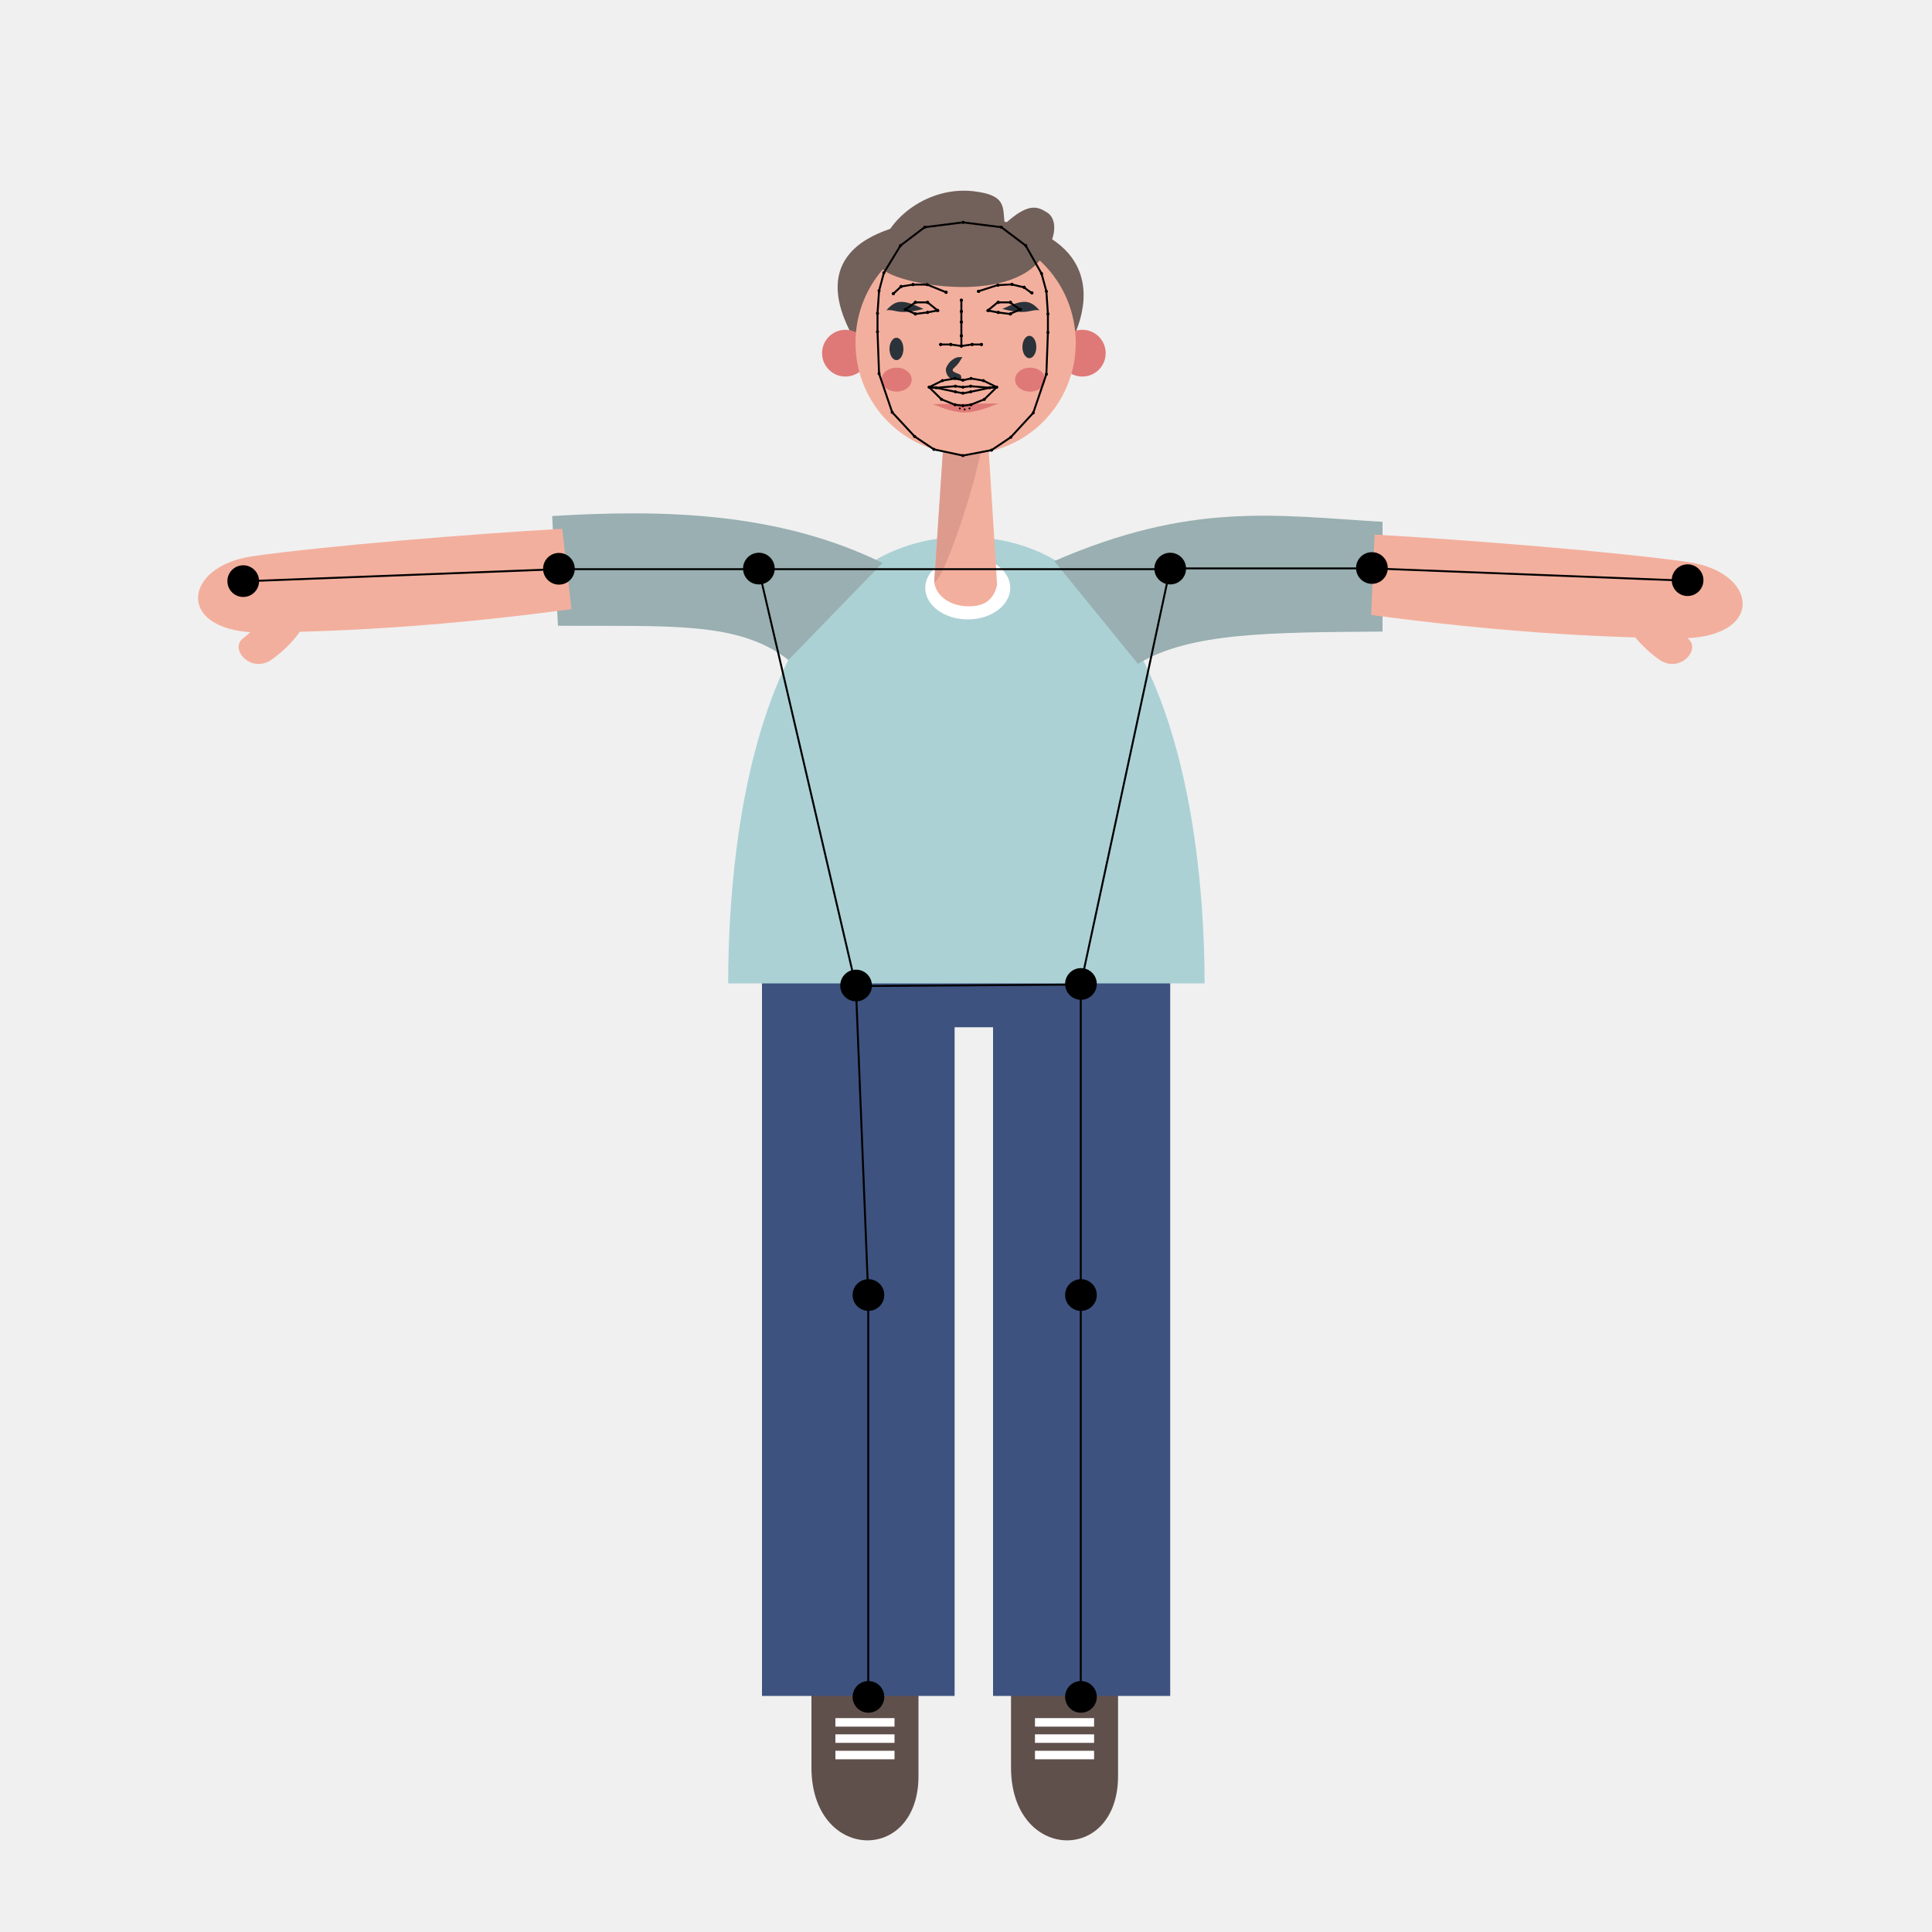
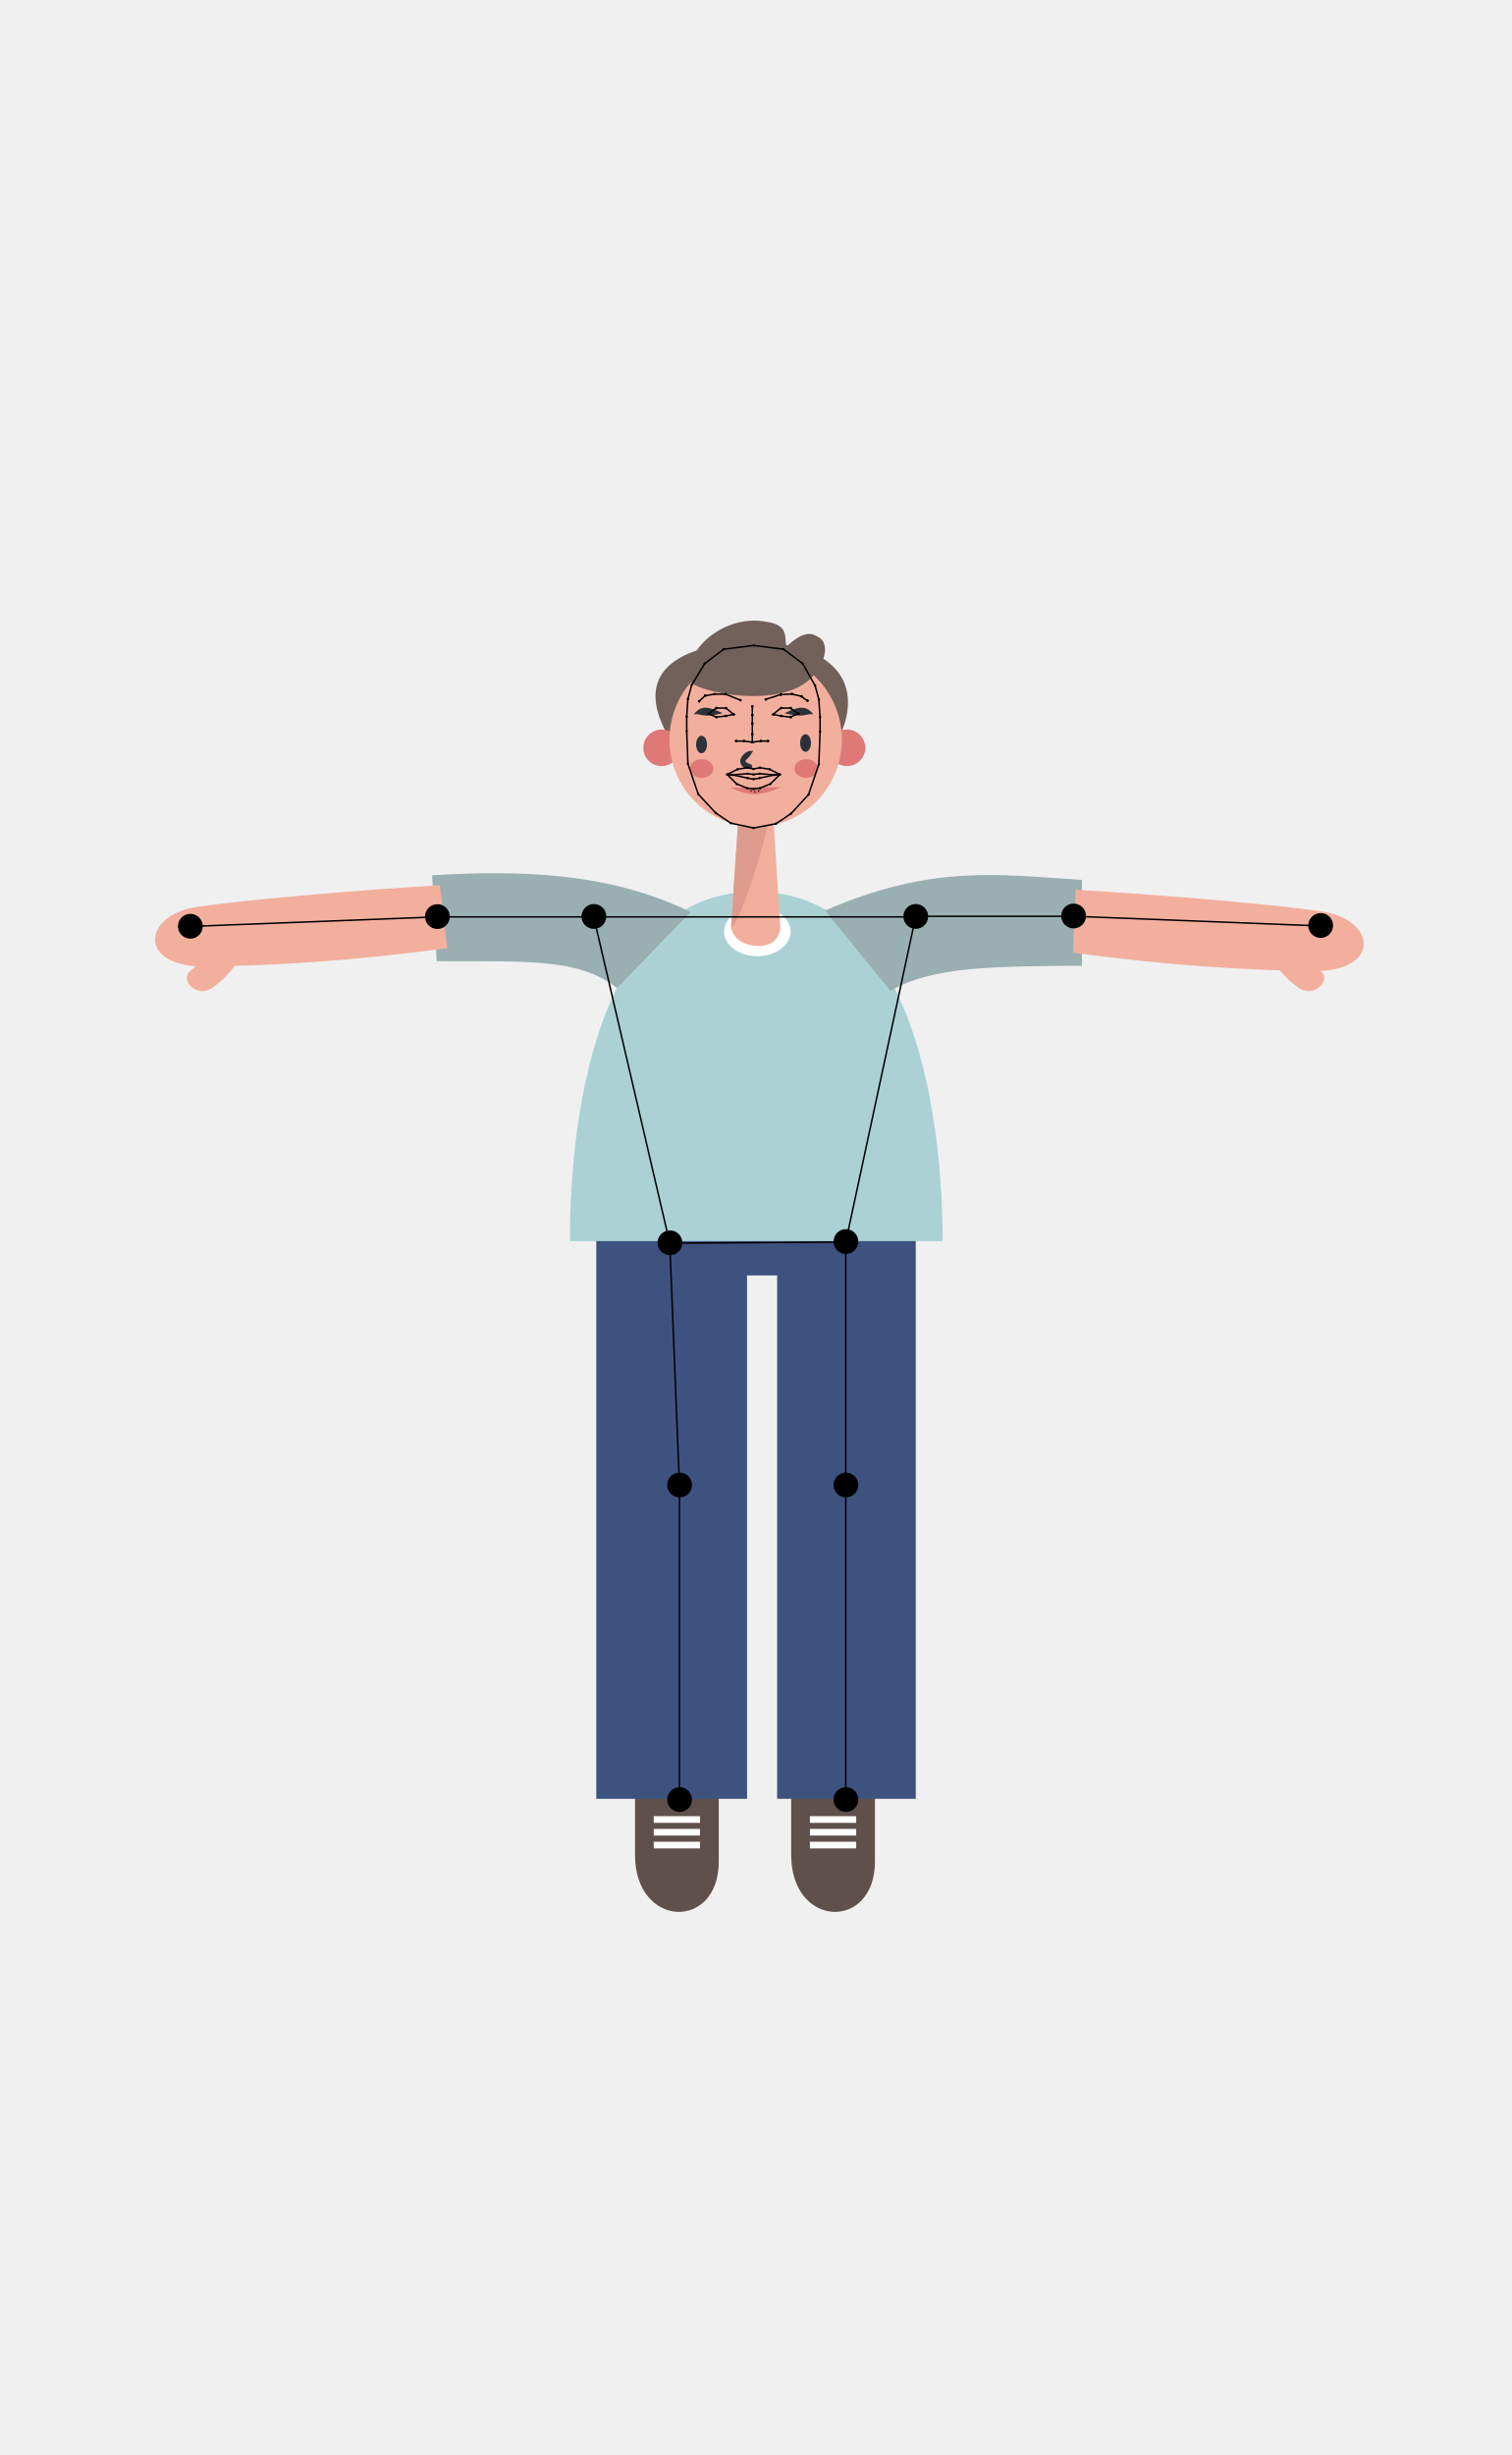
- <svg xmlns="http://www.w3.org/2000/svg" version="1.1" id="Layer_1" x="0px" y="0px" width="100%" height="auto" viewBox="0 0 1000 1000" style="enable-background:new 0 0 1000 1000;" xml:space="preserve">
+ <svg xmlns="http://www.w3.org/2000/svg" version="1.1" id="Layer_1" x="0px" y="0px" width="980px" height="1591px" viewBox="0 0 1000 1000" style="enable-background:new 0 0 1000 1000;" xml:space="preserve">
  <g id="illustration">
    <path style="fill:#60504B;" d="M523.3,868v46.8c0,48.8,55.4,50.3,55.4,4.5v-51.8L523.3,868z" />
    <rect x="535.7" y="889.3" style="fill:#FFFFFF;" width="30.6" height="4.4" />
    <rect x="535.7" y="897.7" style="fill:#FFFFFF;" width="30.6" height="4.4" />
    <rect x="535.7" y="906.2" style="fill:#FFFFFF;" width="30.6" height="4.4" />
    <path style="fill:#60504B;" d="M420,868v46.8c0,48.8,55.4,50.3,55.4,4.5v-51.8L420,868z" />
    <path style="fill:#3D527F;" d="M394.4,493.8c0,66.4,0,148.9,0,228.2c0,55.8,0,110,0,155.8c56.6,0,58.8,0,99.7,0   c0-46.8,0-101.4,0-154.5c0-75.9,0-148.8,0-191.6c5.9,0,14.5,0,19.9,0c0,41.3,0,115.8,0,191.6c0,54.9,0,110.4,0,154.5   c45,0,34.6,0,91.7,0c0-43,0-97.5,0-154.5c0-79.5,0-164,0-229.5H394.4z" />
    <rect x="432.4" y="889.3" style="fill:#FFFFFF;" width="30.6" height="4.4" />
    <rect x="432.4" y="897.7" style="fill:#FFFFFF;" width="30.6" height="4.4" />
    <rect x="432.4" y="906.2" style="fill:#FFFFFF;" width="30.6" height="4.4" />
    <path style="fill:#ABD1D5;" d="M376.9,509c0-47.3,6-116.9,31.1-167.4c8.4-16.8,18.9-31.5,32-42.5c15.7-13.2,35.3-21.2,59.4-21.2   c26.1,0,46.9,9.2,63.4,24.3c10.3,9.4,19,21.2,26.2,34.4c27.5,50.4,34.5,122.5,34.5,172.4L376.9,509L376.9,509z" />
    <line style="fill:none;" x1="616.8" y1="509.6" x2="384" y2="509.6" />
    <ellipse style="fill:#FFFFFF;" cx="500.9" cy="304.3" rx="22" ry="16.3" />
    <path style="fill:#F3AF9D;" d="M843.8,326.2l17-6.8c0,0,6.1,5.5,13,11.2s-4.7,18.4-15.3,10.6C847.8,333.4,843.8,326.2,843.8,326.2z   " />
    <path style="fill:#99AFB1;" d="M285.8,267.1l3,56.8c58.9,0.3,93.5-2.3,119.3,17.7l48.7-50.2C402.5,264.7,341.8,263.7,285.8,267.1z" />
    <path style="fill:#99AFB1;" d="M545.7,290.4l43.3,53.2c27-16.2,67.7-16.3,126.6-16.7v-56.8C659.6,266.7,616.4,259.7,545.7,290.4z" />
    <path style="fill:#F3AF9D;" d="M291,273.7c-47.7,2.7-123.1,8.9-160.2,14.2c-37.1,5.3-40.1,40.1,5.3,39.5s95.2-3.5,159.7-12.1   L291,273.7z" />
    <path style="fill:#F3AF9D;" d="M155.6,326.2l-17-6.8c0,0-6.1,5.5-13,11.2c-6.9,5.7,4.7,18.4,15.3,10.6   C151.6,333.4,155.6,326.2,155.6,326.2z" />
    <path style="fill:#F3AF9D;" d="M709.7,318.3c64.5,8.6,113.3,11.5,158.7,12.1s42.4-34.2,5.3-39.5c-37.1-5.3-114.5-11.5-162.2-14.2   L709.7,318.3z" />
    <path style="fill:#F3AF9D;" d="M489.5,211.9h20.9c0,0,4.3,67.3,5.7,90.8c-2.1,9.7-9.1,11.3-15.5,11.1c-8.2-0.2-15.9-4.7-17.1-12.5   L489.5,211.9z" />
    <path style="fill:#DD9B8E;" d="M489.5,211.9h20.9c1.9,19-21.6,89.4-26.8,89.4L489.5,211.9z" />
    <path style="fill:#72605A;" d="M499,113c-27,0-89,8-56,64c24.8,42.1,88,44,110,3S549,113,499,113z" />
    <circle style="fill:#DF7977;" cx="560.2" cy="182.8" r="12.1" />
    <circle style="fill:#DF7977;" cx="437.6" cy="182.8" r="12.1" />
    <ellipse style="fill:#F3AF9D;" cx="499.8" cy="177.4" rx="57" ry="57.6" />
    <g>
      <path id="rightMiddleLip_2_" d="M487.5,209.6c0.3,0,0.5,0.3,0.5,0.5s-0.3,0.5-0.5,0.5c-0.3,0-0.5-0.3-0.5-0.5    S487.3,209.6,487.5,209.6z" />
      <circle id="upperLipBottomMid_1_" cx="499.3" cy="209.9" r="0.5" />
      <circle id="rightUpperLipBottom1_1_" cx="496.8" cy="209.6" r="0.5" />
      <path id="leftMiddleLip_2_" d="M511.1,209.6c0.3,0,0.5,0.3,0.5,0.5s-0.3,0.5-0.5,0.5s-0.5-0.3-0.5-0.5S510.8,209.6,511.1,209.6z" />
      <circle id="leftUpperLipBottom1_1_" cx="501.8" cy="209.6" r="0.5" />
      <path style="fill:#DF7977;stroke:#DF7977;stroke-width:2;stroke-miterlimit:10;" d="M488,210.1c0,0,7.7-0.1,11.3-0.1    s11.9-0.1,11.9-0.1s-6.9,2.6-11.9,2.6C494.2,212.5,488,210.1,488,210.1z" />
      <circle id="lowerLipTopMid_2_" cx="499.3" cy="211.9" r="0.5" />
      <circle id="rightLowerLipTop0_2_" cx="496.8" cy="211.4" r="0.5" />
      <circle id="leftLowerLipTop0_2_" cx="501.8" cy="211.4" r="0.5" />
    </g>
    <g>
      <ellipse style="fill:#DF7977;" cx="464.1" cy="196.5" rx="7.8" ry="6.2" />
      <ellipse style="fill:#2C323A;" cx="464" cy="180.6" rx="3.6" ry="5.8" />
      <circle id="rightEye0_1_" cx="468.6" cy="160.2" r="0.8" />
      <circle id="rightEye1_1_" cx="473.8" cy="156.5" r="0.8" />
      <circle id="rightEye5_1_" cx="473.8" cy="162.5" r="0.8" />
      <circle id="rightEye2_1_" cx="480.1" cy="156.5" r="0.8" />
      <circle id="rightEye3_1_" cx="485.3" cy="160.7" r="0.8" />
      <circle id="rightEye4_1_" cx="480.1" cy="161.7" r="0.8" />
    </g>
    <g>
      <ellipse style="fill:#2C323A;" cx="532.8" cy="179.6" rx="3.6" ry="5.8" />
      <ellipse style="fill:#DF7977;" cx="533.2" cy="196.5" rx="7.8" ry="6.2" />
      <circle id="leftEye0_1_" cx="528.2" cy="160.2" r="0.8" />
      <circle id="leftEye1_1_" cx="523" cy="156.5" r="0.8" />
      <circle id="leftEye5_1_" cx="523" cy="162.5" r="0.8" />
      <circle id="leftEye2_1_" cx="516.7" cy="156.5" r="0.8" />
      <circle id="leftEye3_1_" cx="511.5" cy="160.7" r="0.8" />
      <circle id="leftEye4_1_" cx="516.7" cy="161.7" r="0.8" />
    </g>
    <g>
      <path style="fill:#2C323A;" d="M518.8,159.9c10.7-5,14.2-5,19.2,0.7C533,159.9,532.3,163.4,518.8,159.9z" />
      <circle id="leftBrow1_1_" cx="530.1" cy="148.7" r="0.8" />
      <circle id="leftBrow4_1_" cx="506.5" cy="150.8" r="0.8" />
      <circle id="leftBrow3_1_" cx="516.5" cy="147.6" r="0.8" />
      <circle id="leftBrow0_1_" cx="534.1" cy="151.6" r="0.8" />
      <circle id="leftBrow2_1_" cx="523.8" cy="147.2" r="0.8" />
    </g>
    <g>
      <path style="fill:#2C323A;" d="M478,159.9c-10.7-5-14.2-5-19.2,0.7C463.8,159.9,464.5,163.4,478,159.9z" />
      <circle id="rightBrow1_1_" cx="466.4" cy="148.3" r="0.8" />
      <circle id="rightBrow4_1_" cx="489.7" cy="151.3" r="0.8" />
      <circle id="rightBrow3_1_" cx="479.9" cy="147.3" r="0.8" />
      <circle id="rightBrow0_1_" cx="462.4" cy="152" r="0.8" />
      <circle id="rightBrow2_1_" cx="472.6" cy="147.3" r="0.8" />
    </g>
    <path style="fill:#72605A;" d="M456,138c1.9,7.7,62.3,20.7,82-3c10-12,9-22,4-25c-4.4-2.6-9-6-22,6c-1-9,1-15-16-17   C476.2,95.7,451.6,120,456,138z" />
    <g>
      <path style="fill:#2C323A;stroke:#2C323A;stroke-width:2;stroke-miterlimit:10;" d="M496.4,185.8c-1.2,0-4.6,1.6-5.8,5.2    c-0.2,1.2,0.6,5.8,6,4.1c-0.1-1-4.7-1.1-4.5-3.7C492.4,189.6,494.1,189.6,496.4,185.8z" />
      <circle id="nose1_1_" cx="497.6" cy="161.2" r="0.8" />
      <circle id="nose0_1_" cx="497.6" cy="155.4" r="0.8" />
      <circle id="nose3_1_" cx="497.6" cy="173.8" r="0.8" />
      <circle id="rightNose0_1_" cx="486.9" cy="178.3" r="0.8" />
      <circle id="rightNose1_1_" cx="492.1" cy="178.3" r="0.8" />
      <circle id="nose2_1_" cx="497.6" cy="166.7" r="0.8" />
      <circle id="nose4_1_" cx="497.6" cy="179.1" r="0.8" />
      <circle id="leftNose0_1_" cx="508" cy="178.3" r="0.8" />
      <circle id="leftNose1_1_" cx="503.2" cy="178.3" r="0.8" />
    </g>
  </g>
  <g id="skeleton_1_">
    <circle id="rightShoulder" cx="392.8" cy="294.3" r="8.2" />
    <circle id="rightElbow" cx="289.3" cy="294.4" r="8.2" />
    <ellipse id="rightWrist" transform="matrix(0.9951 -9.853767e-02 9.853767e-02 0.9951 -29.0274 13.8698)" cx="125.9" cy="300.8" rx="8.2" ry="8.2" />
    <circle id="rightHip" cx="443.1" cy="510.1" r="8.2" />
    <circle id="rightKnee" cx="449.5" cy="670.3" r="8.2" />
    <circle id="rightAnkle" cx="449.5" cy="878.3" r="8.2" />
    <circle id="leftShoulder" cx="605.7" cy="294.3" r="8.2" />
    <circle id="leftElbow" cx="710.1" cy="294" r="8.2" />
    <circle id="leftWrist" cx="873.5" cy="300.3" r="8.2" />
    <circle id="leftHip" cx="559.5" cy="509.3" r="8.2" />
    <circle id="leftKnee" cx="559.5" cy="670.3" r="8.2" />
    <circle id="leftAnkle" cx="559.5" cy="878.3" r="8.2" />
    <polygon style="fill:none;stroke:#000000;stroke-miterlimit:10;" points="392.7,294.6 443,510.4 559.4,509.6 605.6,294.6  " />
    <polyline style="fill:none;stroke:#000000;stroke-miterlimit:10;" points="391.7,294.6 289,294.6 125.7,300.9  " />
    <polyline style="fill:none;stroke:#000000;stroke-miterlimit:10;" points="607.1,294.2 710.3,294.2 873.6,300.6  " />
    <polyline style="fill:none;stroke:#000000;stroke-miterlimit:10;" points="443,510.4 449.4,670.6 449.4,878.6  " />
    <polyline style="fill:none;stroke:#000000;stroke-miterlimit:10;" points="559.4,509.6 559.4,670.6 559.4,878.6  " />
    <circle id="rightEye0" cx="468.6" cy="160.2" r="0.8" />
    <circle id="rightBrow1" cx="466.4" cy="148.3" r="0.8" />
    <circle id="rightBrow4" cx="489.7" cy="151.3" r="0.8" />
    <circle id="nose1" cx="497.6" cy="161.2" r="0.8" />
    <circle id="rightBrow3" cx="479.9" cy="147.3" r="0.8" />
    <circle id="rightEye1" cx="473.8" cy="156.5" r="0.8" />
    <circle id="rightBrow0" cx="462.4" cy="152" r="0.8" />
    <circle id="rightBrow2" cx="472.6" cy="147.3" r="0.8" />
    <circle id="rightEye5" cx="473.8" cy="162.5" r="0.8" />
    <circle id="rightEye2" cx="480.1" cy="156.5" r="0.8" />
    <circle id="rightEye3" cx="485.3" cy="160.7" r="0.8" />
    <circle id="nose0" cx="497.6" cy="155.4" r="0.8" />
    <circle id="nose3" cx="497.6" cy="173.8" r="0.8" />
    <circle id="rightNose0" cx="486.9" cy="178.3" r="0.8" />
    <circle id="rightMouthCorner" cx="480.9" cy="200.4" r="0.8" />
    <circle id="rightNose1" cx="492.1" cy="178.3" r="0.8" />
    <circle id="rightUpperLipTop0" cx="487.8" cy="197" r="0.8" />
    <circle id="nose2" cx="497.6" cy="166.7" r="0.8" />
    <circle id="nose4" cx="497.6" cy="179.1" r="0.8" />
    <circle id="upperLipTopMid" cx="498.4" cy="196.8" r="0.8" />
    <circle id="rightUpperLipTop1" cx="494.3" cy="195.9" r="0.8" />
    <path id="rightMiddleLip" d="M484.5,199.9c0.4,0,0.8,0.4,0.8,0.8c0,0.4-0.4,0.8-0.8,0.8s-0.8-0.4-0.8-0.8S484.1,199.9,484.5,199.9z   " />
    <circle id="lowerLipBottomMid" cx="498.4" cy="210" r="0.8" />
    <circle id="upperLipBottomMid" cx="498.4" cy="200.4" r="0.8" />
    <circle id="lowerLipTopMid" cx="498.4" cy="203.5" r="0.8" />
    <circle id="rightUpperLipBottom1" cx="494.5" cy="199.9" r="0.8" />
    <circle id="rightLowerLipTop0" cx="494.5" cy="202.8" r="0.8" />
    <circle id="rightLowerLipBottom1" cx="494.3" cy="209.5" r="0.8" />
    <circle id="rightLowerLipBottom0" cx="487.3" cy="206.7" r="0.8" />
    <circle id="rightEye4" cx="480.1" cy="161.7" r="0.8" />
    <circle id="jawMid" cx="498.4" cy="235.8" r="0.8" />
    <circle id="rightJaw7" cx="483.4" cy="232.6" r="0.8" />
    <circle id="rightJaw6" cx="473.4" cy="225.9" r="0.8" />
    <circle id="rightJaw5" cx="461.8" cy="213.4" r="0.8" />
    <circle id="rightJaw4" cx="455" cy="193.4" r="0.8" />
    <circle id="rightJaw3" cx="454.2" cy="171.7" r="0.8" />
    <circle id="rightJaw2" cx="454.2" cy="162.2" r="0.8" />
    <circle id="rightJaw1" cx="455" cy="150.5" r="0.8" />
    <circle id="rightJaw0" cx="457.5" cy="141.2" r="0.8" />
    <circle id="topMid" cx="498.6" cy="115.1" r="0.8" />
    <circle id="leftTop0" cx="518.3" cy="117.6" r="0.8" />
    <circle id="leftTop1" cx="530.9" cy="127.1" r="0.8" />
    <circle id="leftEye0" cx="528.2" cy="160.2" r="0.8" />
    <circle id="leftBrow1" cx="530.1" cy="148.7" r="0.8" />
    <circle id="leftBrow4" cx="506.5" cy="150.8" r="0.8" />
    <circle id="leftBrow3" cx="516.5" cy="147.6" r="0.8" />
    <circle id="leftEye1" cx="523" cy="156.5" r="0.8" />
    <circle id="leftBrow0" cx="534.1" cy="151.6" r="0.8" />
    <circle id="leftBrow2" cx="523.8" cy="147.2" r="0.8" />
    <circle id="leftEye5" cx="523" cy="162.5" r="0.8" />
    <circle id="leftEye2" cx="516.7" cy="156.5" r="0.8" />
    <circle id="leftEye3" cx="511.5" cy="160.7" r="0.8" />
    <circle id="leftNose0" cx="508" cy="178.3" r="0.8" />
    <circle id="leftMouthCorner" cx="515.9" cy="200.4" r="0.8" />
    <circle id="leftNose1" cx="503.2" cy="178.3" r="0.8" />
    <circle id="leftUpperLipTop0" cx="509" cy="197" r="0.8" />
    <circle id="leftUpperLipTop1" cx="502.6" cy="195.9" r="0.8" />
    <path id="leftMiddleLip" d="M512.3,199.9c0.4,0,0.8,0.4,0.8,0.8c0,0.4-0.4,0.8-0.8,0.8c-0.4,0-0.8-0.4-0.8-0.8   S511.9,199.9,512.3,199.9z" />
    <circle id="leftUpperLipBottom1" cx="502.4" cy="199.9" r="0.8" />
    <circle id="leftLowerLipTop0" cx="502.4" cy="202.8" r="0.8" />
    <circle id="leftLowerLipBottom1" cx="502.6" cy="209.5" r="0.8" />
    <circle id="leftLowerLipBottom0" cx="509.5" cy="206.7" r="0.8" />
    <circle id="leftEye4" cx="516.7" cy="161.7" r="0.8" />
    <circle id="leftJaw7" cx="513.2" cy="233" r="0.8" />
    <circle id="leftJaw6" cx="523.2" cy="226.3" r="0.8" />
    <circle id="leftJaw5" cx="534.8" cy="213.7" r="0.8" />
    <circle id="leftJaw4" cx="541.6" cy="193.7" r="0.8" />
    <circle id="leftJaw3" cx="542.4" cy="172.1" r="0.8" />
    <circle id="leftJaw2" cx="542.4" cy="162.5" r="0.8" />
    <circle id="leftJaw1" cx="541.6" cy="150.8" r="0.8" />
    <circle id="leftJaw0" cx="539.1" cy="141.6" r="0.8" />
    <polyline style="fill:none;stroke:#000000;stroke-miterlimit:10;" points="498.4,115.1 478.6,117.6 466.1,127.1 457.5,141.2   455,150.5 454.2,162.2 454.2,171.7 455,193.4 461.8,213.4 473.4,225.9 483.4,232.6 498.4,235.8 513.2,233 523.2,226.3 534.8,213.7   541.6,193.7 542.4,172.1 542.4,162.5 541.6,150.8 539.1,141.6 530.9,127.1 518.3,117.6 498.4,115.1  " />
    <polyline style="fill:none;stroke:#000000;stroke-miterlimit:10;" points="462.4,152 466.4,148.3 472.6,147.3 479.9,147.3   489.7,151.3  " />
    <polygon style="fill:none;stroke:#000000;stroke-miterlimit:10;" points="468.6,160.2 473.8,156.5 480.1,156.5 485.3,160.7   480.1,161.7 473.8,162.5  " />
    <polyline style="fill:none;stroke:#000000;stroke-miterlimit:10;" points="486.9,178.3 492.1,178.3 497.6,179.1 497.6,173.8   497.6,166.7 497.6,161.2 497.6,155.4  " />
    <polyline style="fill:none;stroke:#000000;stroke-miterlimit:10;" points="533.9,151.6 529.9,148.7 523.6,147.2 516.3,147.6   506.3,150.8  " />
    <polygon style="fill:none;stroke:#000000;stroke-miterlimit:10;" points="528,160.2 522.7,156.5 516.4,156.5 511.3,160.7   516.4,161.7 522.7,162.5  " />
    <polyline style="fill:none;stroke:#000000;stroke-miterlimit:10;" points="508,178.3 503,178.3 497.6,179.1  " />
    <polygon style="fill:none;stroke:#000000;stroke-miterlimit:10;" points="480.9,200.4 487.8,197 494.3,195.9 498.4,196.8   502.6,195.9 509,197 515.9,200.4 509.5,206.7 502.4,209.5 498.4,210 494.3,209.5 487.3,206.7  " />
    <polyline style="fill:none;stroke:#000000;stroke-miterlimit:10;" points="480.9,200.4 484.5,200.7 494.5,199.9 498.4,200.4   502.4,199.9 512.3,200.7 515.9,200.4  " />
    <polyline style="fill:none;stroke:#000000;stroke-miterlimit:10;" points="480.9,200.4 484.5,200.7 494.5,202.8 498.4,203.6   502.4,202.8 512.3,200.7 515.9,200.4  " />
    <circle id="rightTop0" cx="478.7" cy="117.6" r="0.8" />
    <circle id="rightTop1" cx="466.1" cy="127.1" r="0.8" />
  </g>
</svg>
